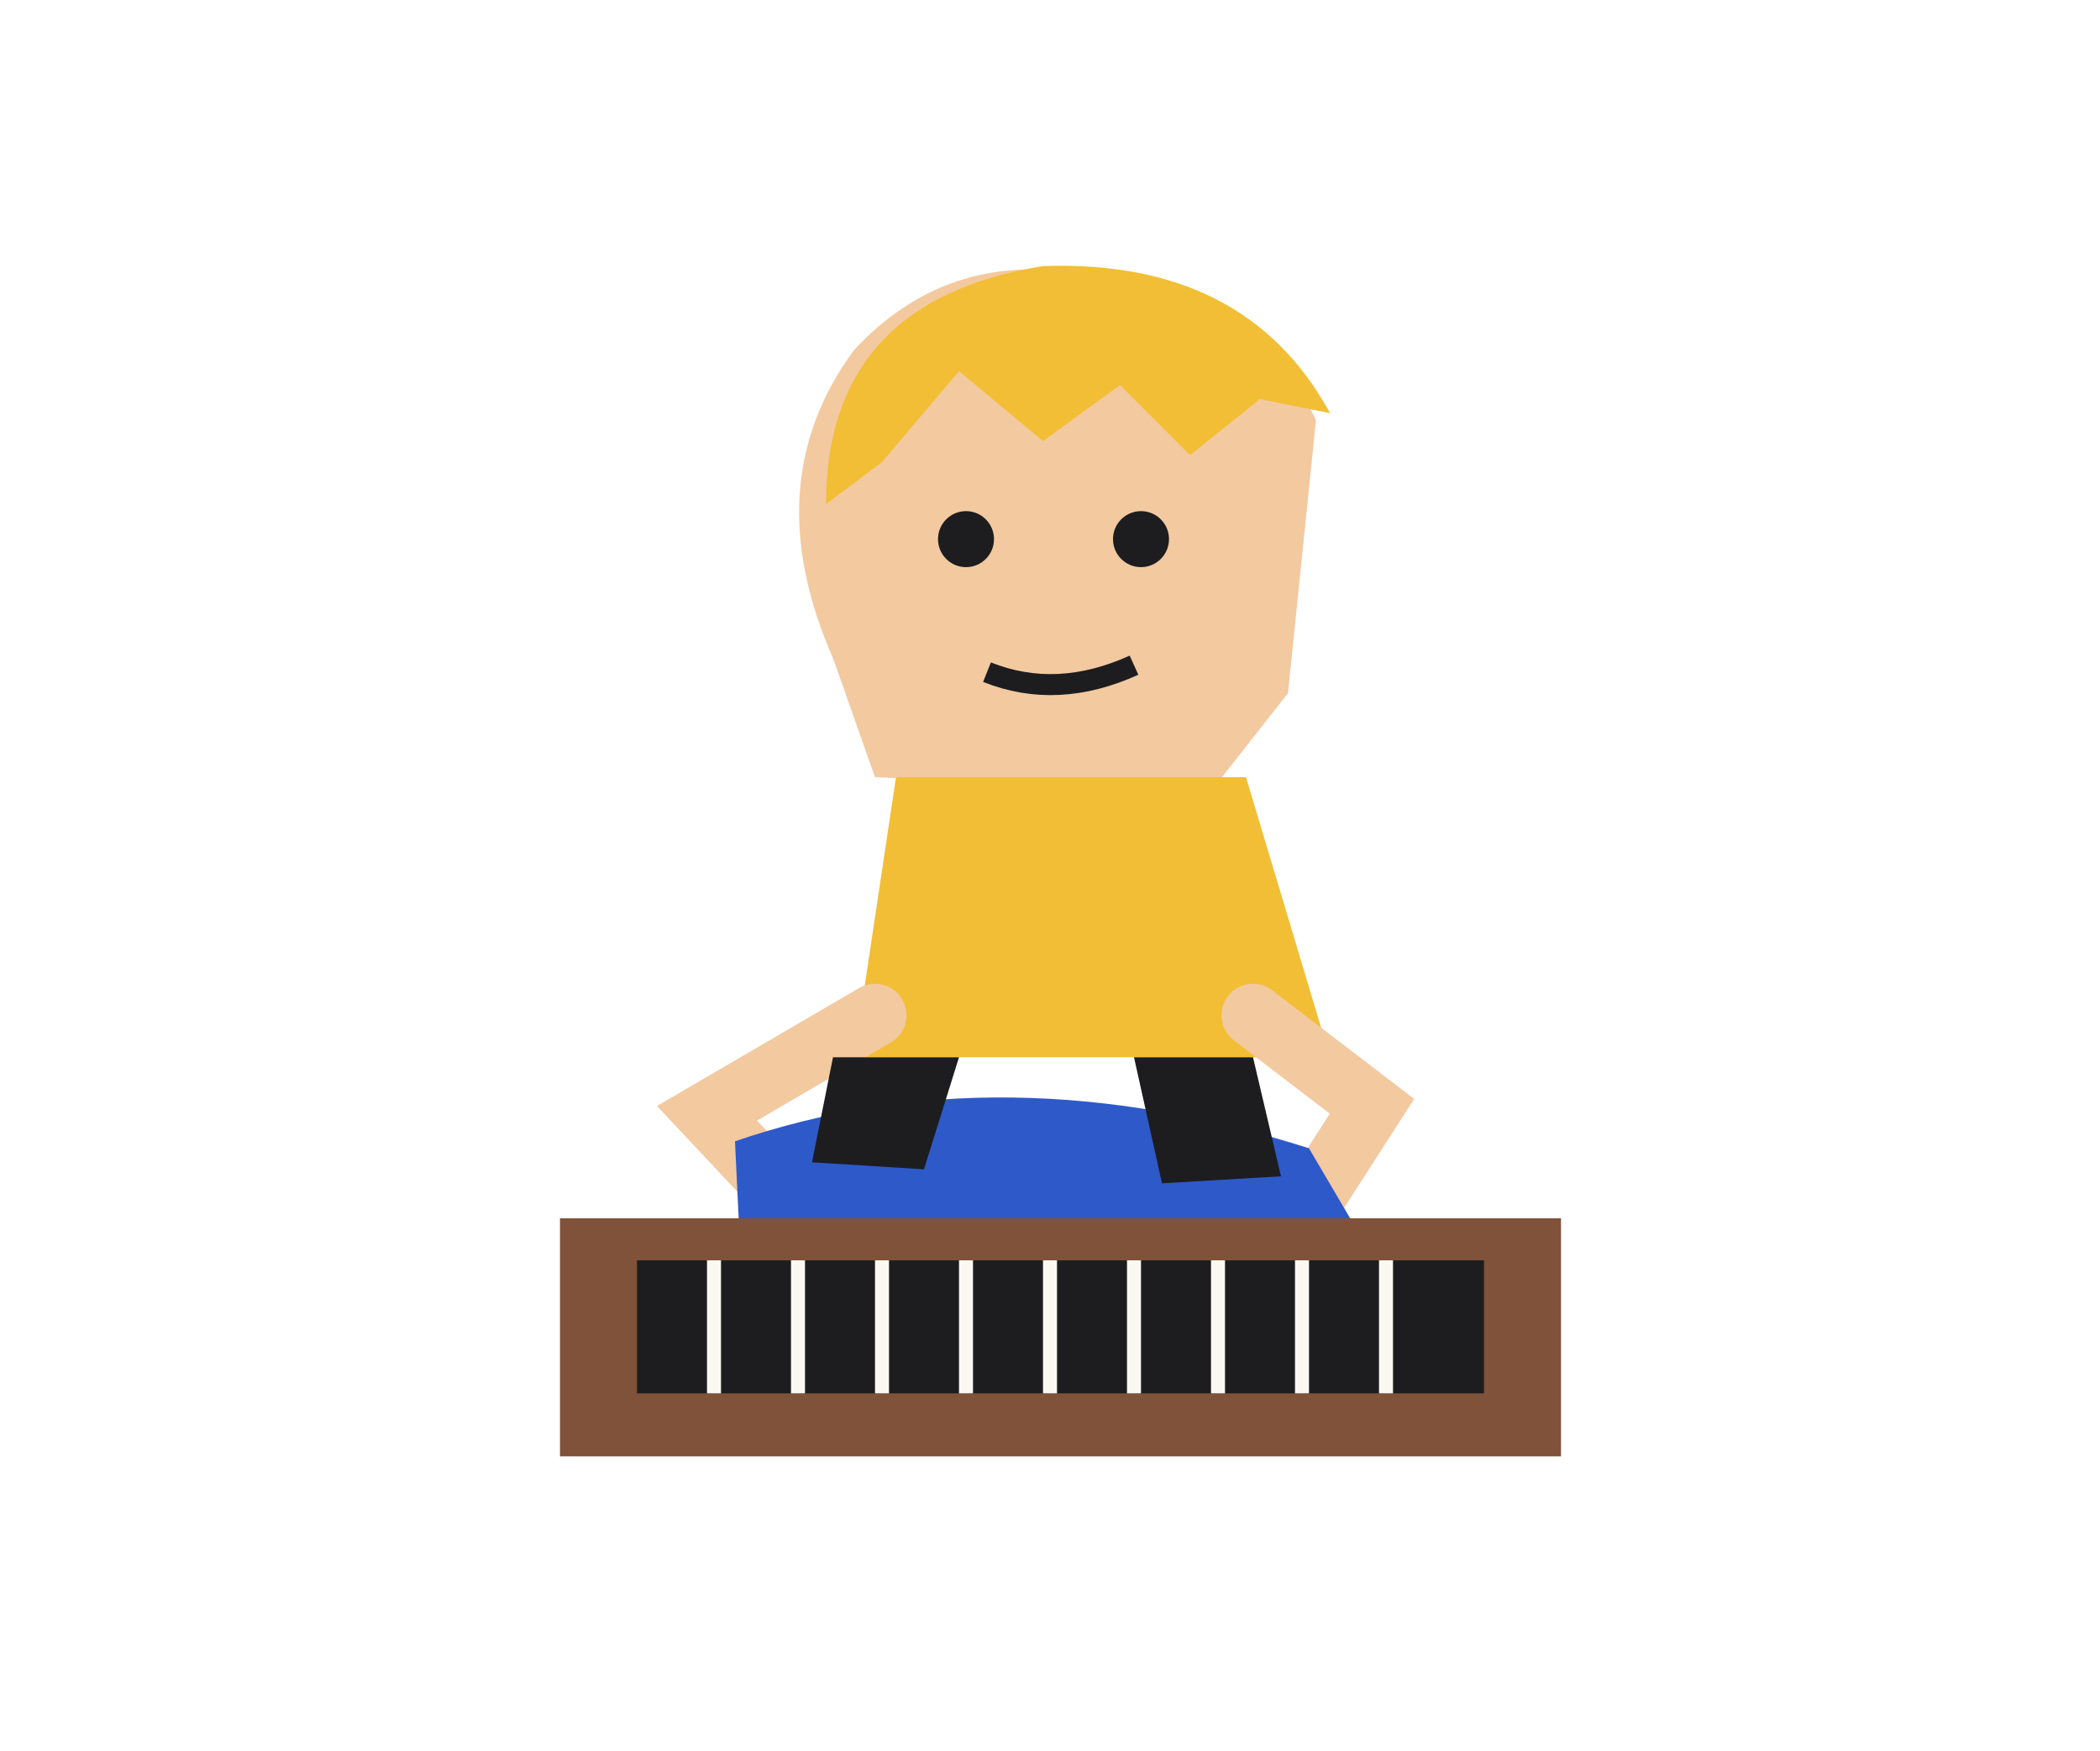
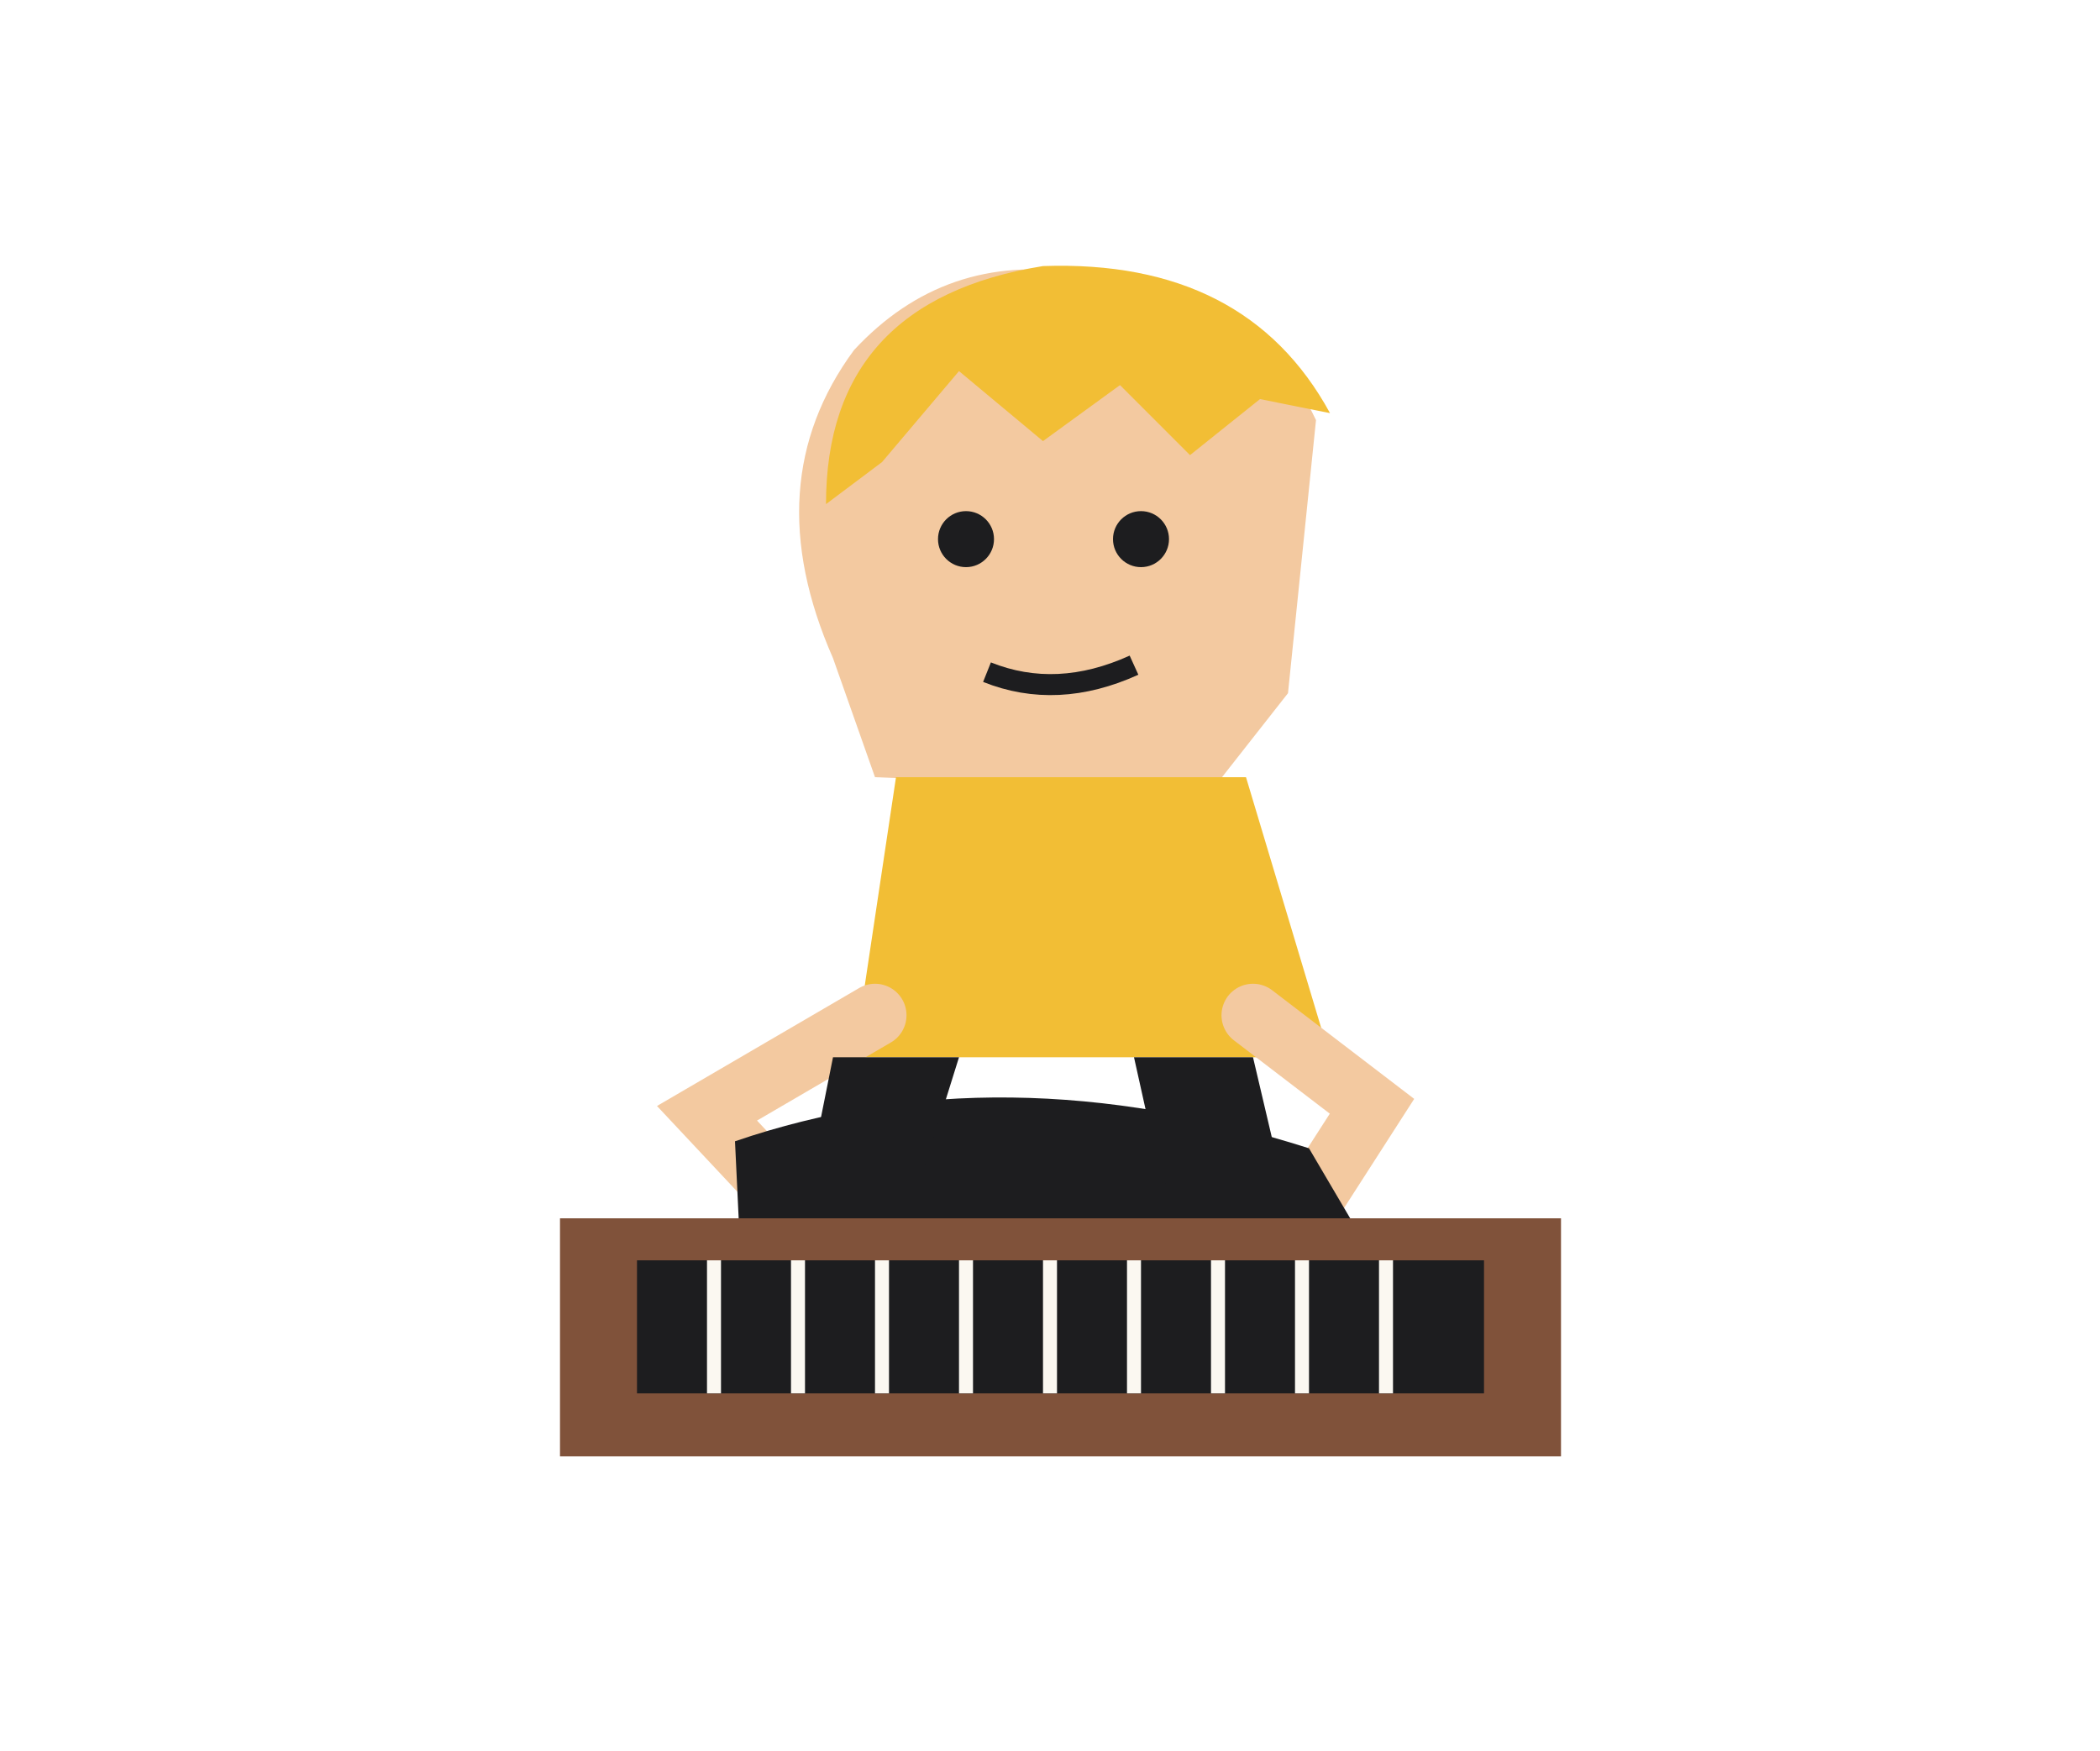
<svg xmlns="http://www.w3.org/2000/svg" width="300" height="250" viewBox="0 0 300 250">
  <path d="M119 94 Q108 69 122 50 Q135 36 154 39 Q178 39 188 60 L184 99 L173 113 L125 111Z" fill="#F3C9A0" />
  <path d="M118 72 Q118 43 149 38 Q178 37 190 59 L180 57 L170 65 L160 55 L149 63 L137 53 L126 66Z" fill="#F2BE35" />
  <circle cx="138" cy="77" r="4" fill="#1D1D1F" />
  <circle cx="163" cy="77" r="4" fill="#1D1D1F" />
  <path d="M141 96 Q151 100 162 95" fill="none" stroke="#1D1D1F" stroke-width="3" />
  <path d="M128 111 L178 111 L190 151 L122 151Z" fill="#F2BE35" />
  <path d="M125 145 L101 159 L116 175 M179 145 L196 158 L187 172" fill="none" stroke="#F3C9A0" stroke-width="9" stroke-linecap="round" />
-   <path d="M105 163 Q143 150 187 164 L197 181 L187 188 L106 184Z" fill="#2E59C9" />
+   <path d="M105 163 Q143 150 187 164 L197 181 L187 188 L106 184Z" fill="#1D1D1F" />
  <path d="M80 174 L223 174 L223 208 L80 208Z" fill="#80523A" />
  <path d="M91 180 L212 180 L212 199 L91 199Z" fill="#1D1D1F" />
  <path d="M102 180 V199 M114 180 V199 M126 180 V199 M138 180 V199 M150 180 V199 M162 180 V199 M174 180 V199 M186 180 V199 M198 180 V199" stroke="#FBF8F1" stroke-width="2" />
  <path d="M119 151 L137 151 L132 167 L116 166Z M162 151 L179 151 L183 168 L166 169Z" fill="#1D1D1F" />
</svg>
